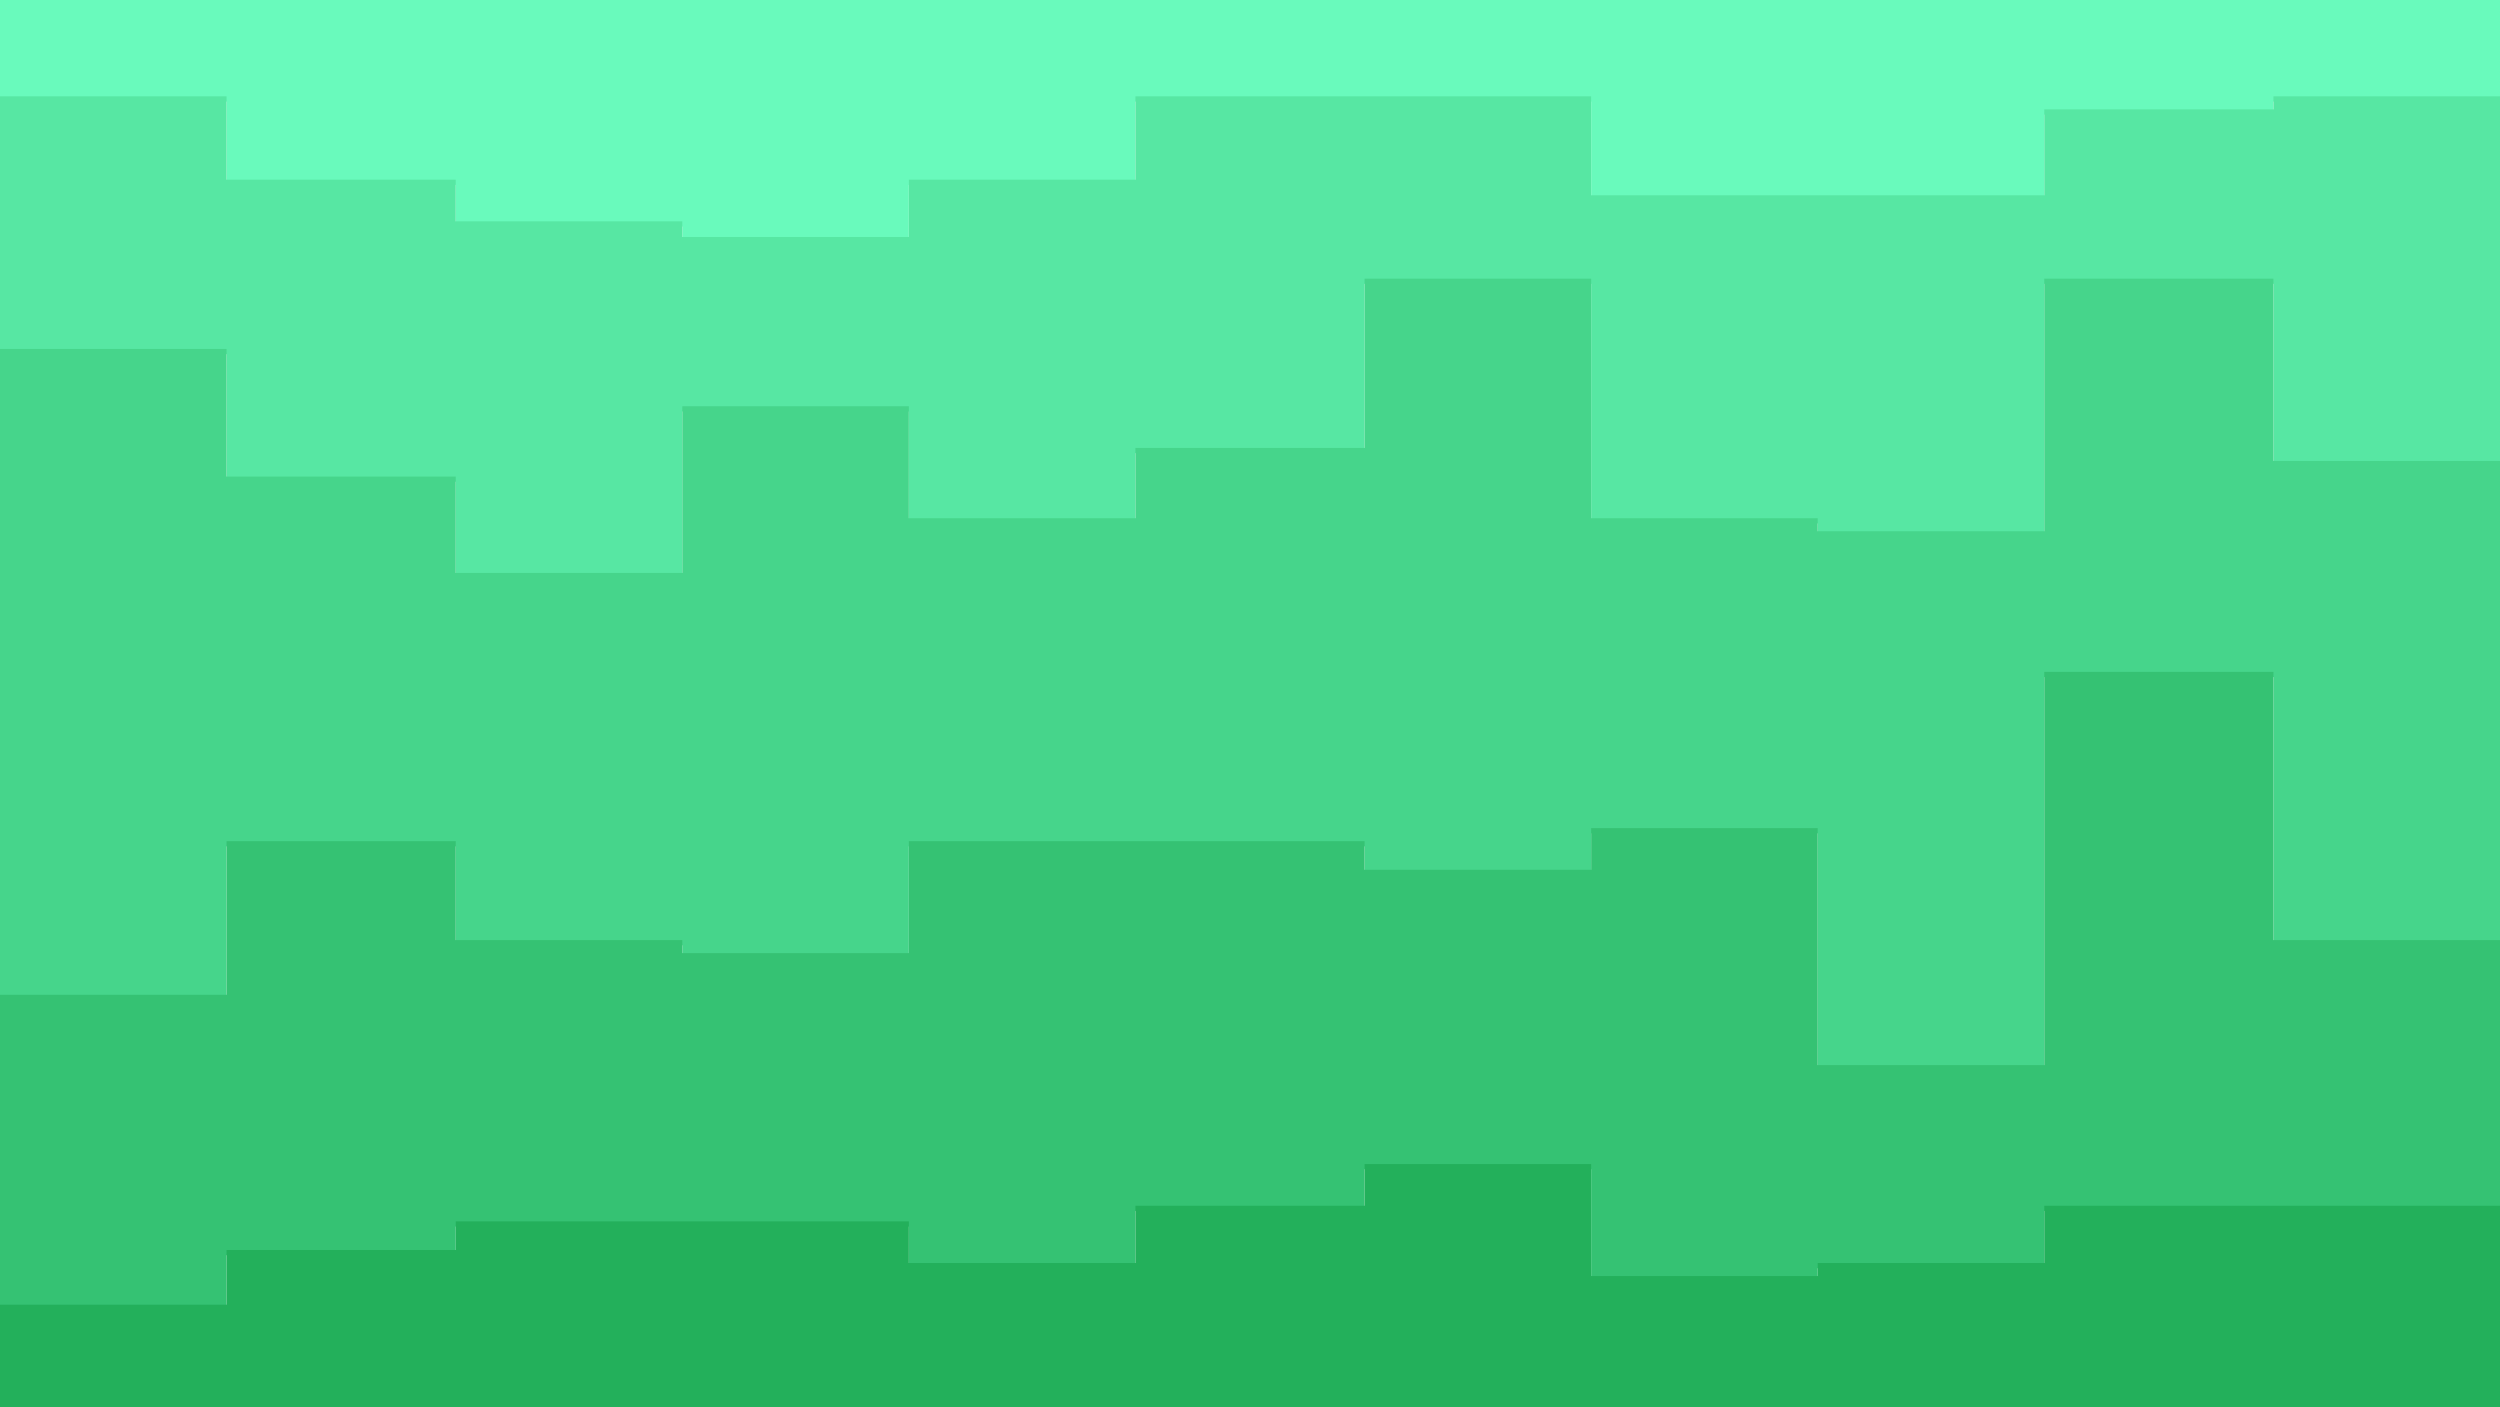
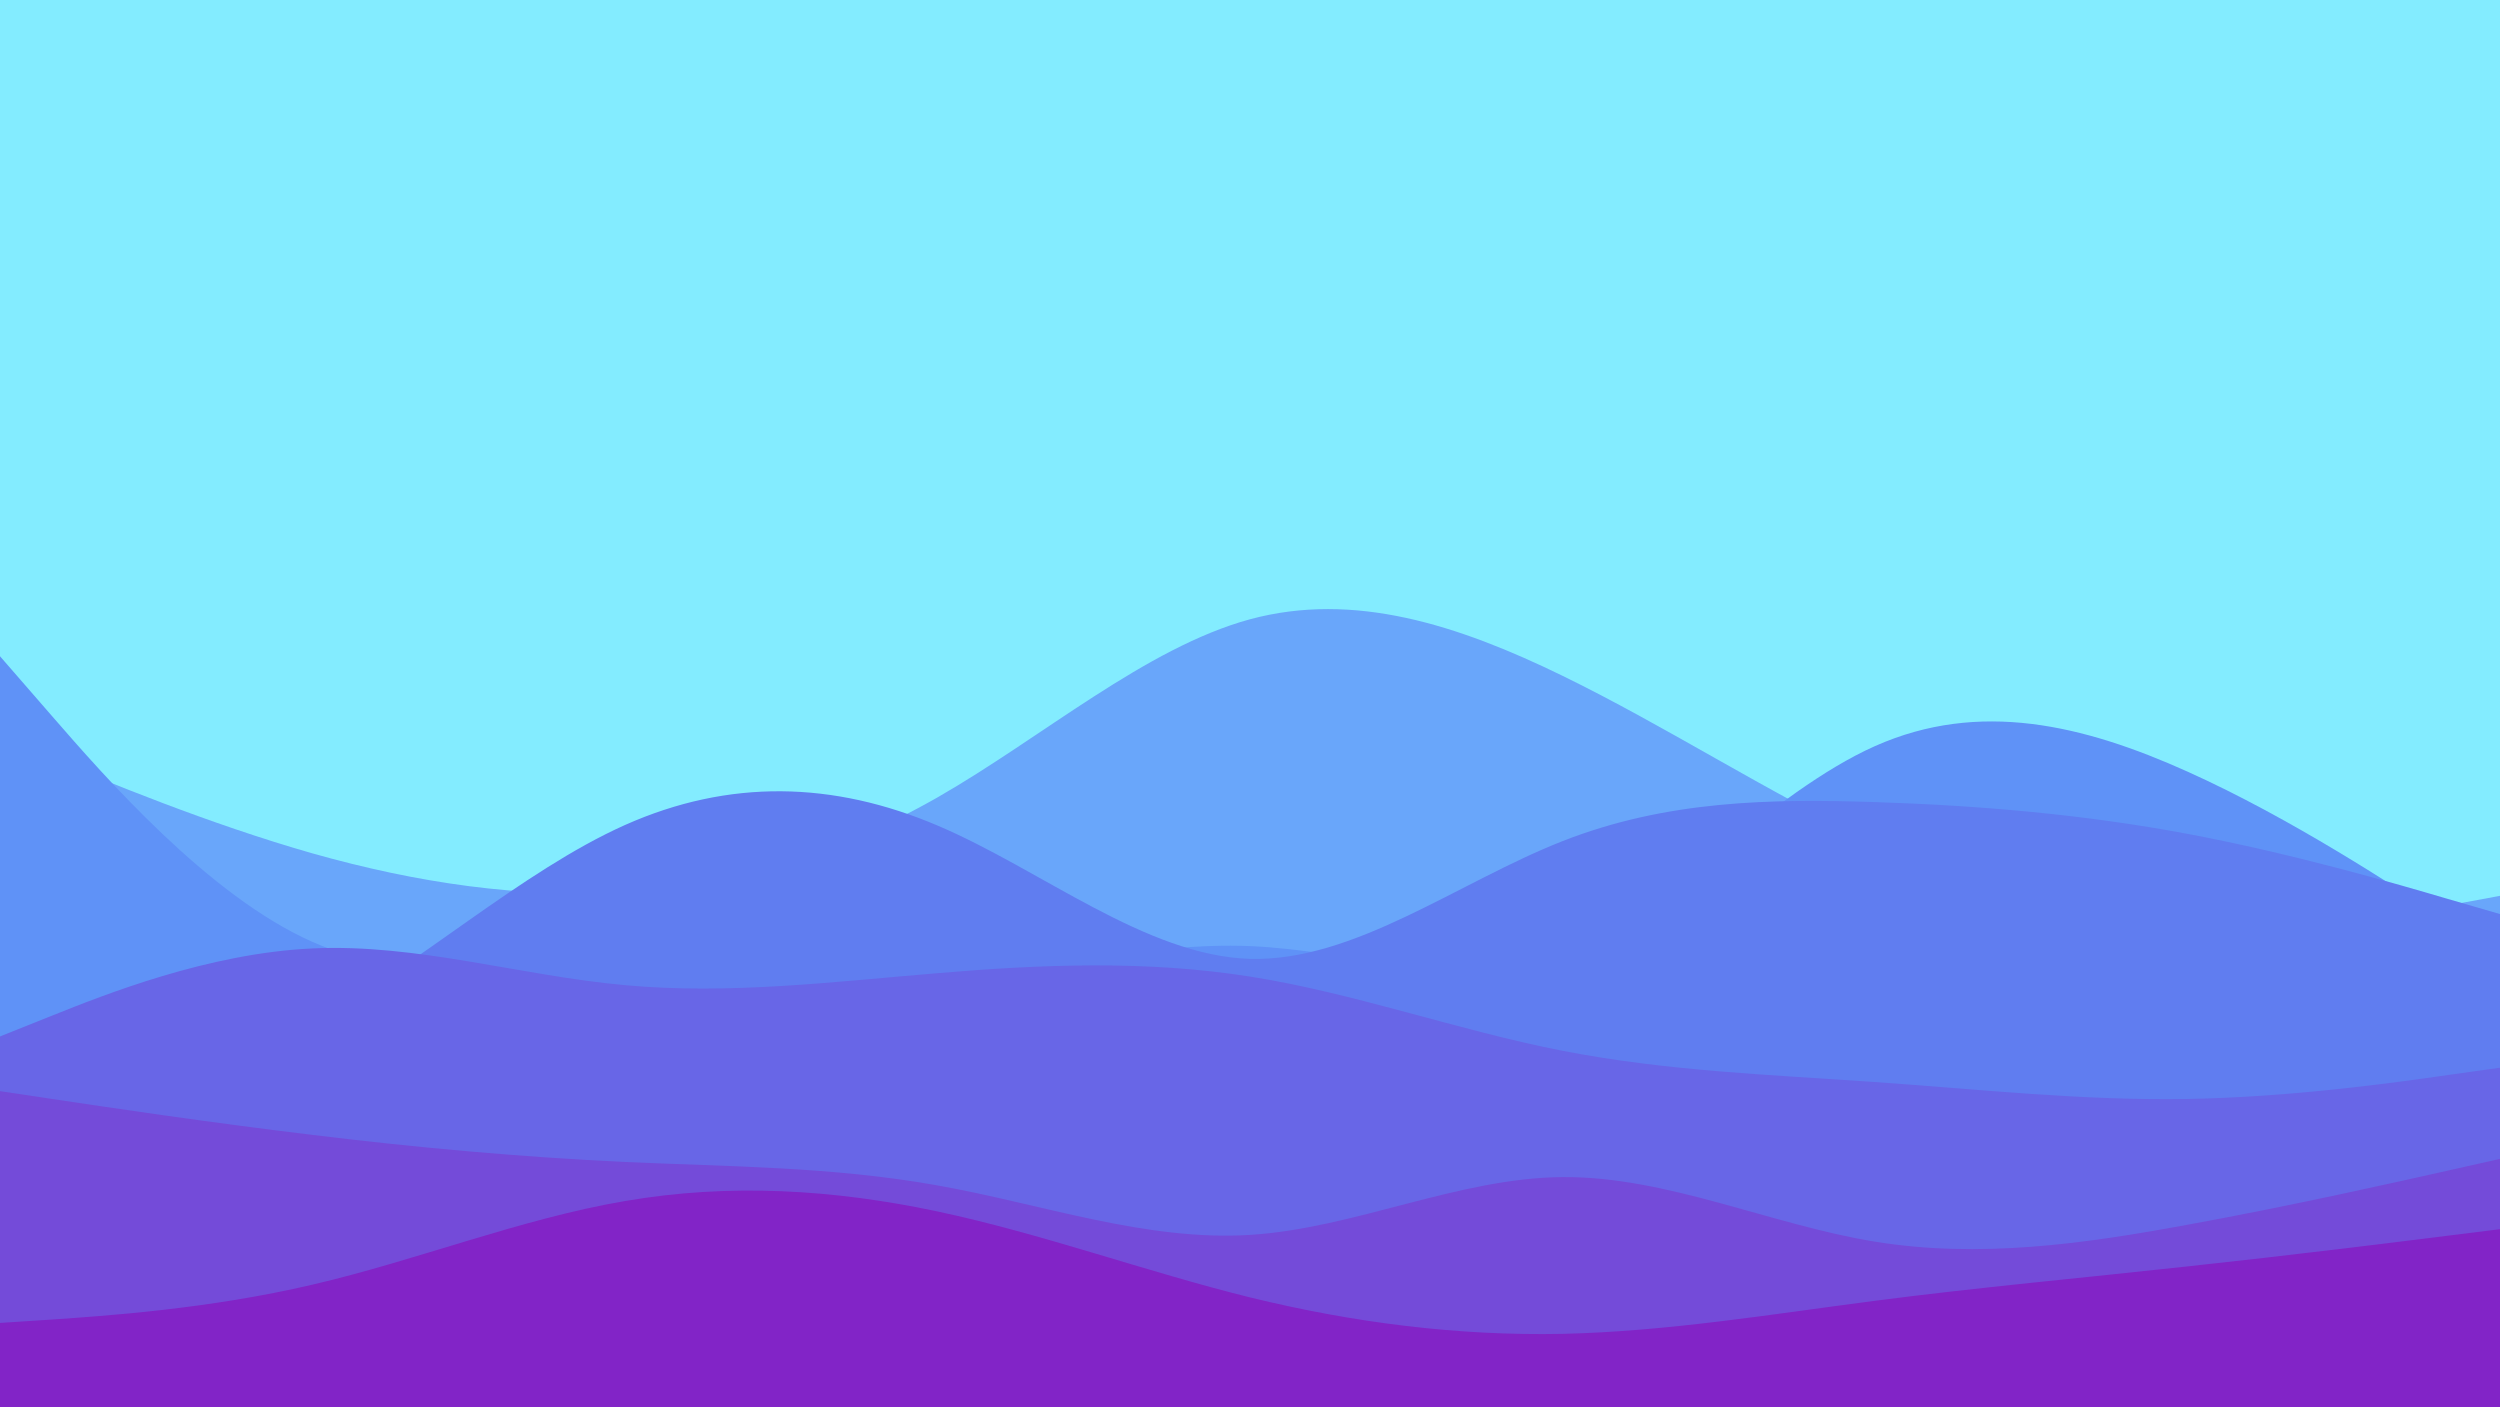
<svg xmlns="http://www.w3.org/2000/svg" id="visual" viewBox="0 0 960 540" width="960" height="540" version="1.1">
-   <path d="M0 39L87 39L87 71L175 71L175 87L262 87L262 93L349 93L349 71L436 71L436 39L524 39L524 39L611 39L611 77L698 77L698 77L785 77L785 44L873 44L873 39L960 39L960 71L960 0L960 0L873 0L873 0L785 0L785 0L698 0L698 0L611 0L611 0L524 0L524 0L436 0L436 0L349 0L349 0L262 0L262 0L175 0L175 0L87 0L87 0L0 0Z" fill="#69fabc" />
-   <path d="M0 136L87 136L87 185L175 185L175 222L262 222L262 158L349 158L349 201L436 201L436 174L524 174L524 109L611 109L611 201L698 201L698 206L785 206L785 109L873 109L873 179L960 179L960 120L960 69L960 37L873 37L873 42L785 42L785 75L698 75L698 75L611 75L611 37L524 37L524 37L436 37L436 69L349 69L349 91L262 91L262 85L175 85L175 69L87 69L87 37L0 37Z" fill="#57e7a3" />
-   <path d="M0 384L87 384L87 325L175 325L175 363L262 363L262 368L349 368L349 325L436 325L436 325L524 325L524 336L611 336L611 320L698 320L698 411L785 411L785 260L873 260L873 363L960 363L960 282L960 118L960 177L873 177L873 107L785 107L785 204L698 204L698 199L611 199L611 107L524 107L524 172L436 172L436 199L349 199L349 156L262 156L262 220L175 220L175 183L87 183L87 134L0 134Z" fill="#46d58b" />
-   <path d="M0 503L87 503L87 482L175 482L175 471L262 471L262 471L349 471L349 487L436 487L436 465L524 465L524 449L611 449L611 492L698 492L698 487L785 487L785 465L873 465L873 465L960 465L960 455L960 280L960 361L873 361L873 258L785 258L785 409L698 409L698 318L611 318L611 334L524 334L524 323L436 323L436 323L349 323L349 366L262 366L262 361L175 361L175 323L87 323L87 382L0 382Z" fill="#35c273" />
-   <path d="M0 541L87 541L87 541L175 541L175 541L262 541L262 541L349 541L349 541L436 541L436 541L524 541L524 541L611 541L611 541L698 541L698 541L785 541L785 541L873 541L873 541L960 541L960 541L960 453L960 463L873 463L873 463L785 463L785 485L698 485L698 490L611 490L611 447L524 447L524 463L436 463L436 485L349 485L349 469L262 469L262 469L175 469L175 480L87 480L87 501L0 501Z" fill="#23b05b" />
+   <rect x="0" y="0" width="960" height="540" fill="#83ecff" />
+   <path d="M0 283L20 291.3C40 299.7 80 316.3 120 327.7C160 339 200 345 240 342.5C280 340 320 329 360 306.2C400 283.3 440 248.7 480 237.8C520 227 560 240 600 259.5C640 279 680 305 720 323.8C760 342.7 800 354.3 840 356.5C880 358.7 920 351.3 940 347.7L960 344L960 541L940 541C920 541 880 541 840 541C800 541 760 541 720 541C680 541 640 541 600 541C560 541 520 541 480 541C440 541 400 541 360 541C320 541 280 541 240 541C200 541 160 541 120 541C80 541 40 541 20 541L0 541Z" fill="#69a6fa" />
+   <path d="M0 252L20 275C40 298 80 344 120 361.7C160 379.3 200 368.7 240 367.8C280 367 320 376 360 374.7C400 373.3 440 361.7 480 363.3C520 365 560 380 600 364.8C640 349.7 680 304.3 720 286.5C760 268.7 800 278.3 840 296.3C880 314.3 920 340.7 940 353.8L960 367L960 541L940 541C920 541 880 541 840 541C800 541 760 541 720 541C680 541 640 541 600 541C560 541 520 541 480 541C440 541 400 541 360 541C320 541 280 541 240 541C200 541 160 541 120 541C80 541 40 541 20 541L0 541Z" fill="#5f92f7" />
+   <path d="M0 426L20 423C40 420 80 414 120 392.7C160 371.3 200 334.7 240 316.8C280 299 320 300 360 317C400 334 440 367 480 368.2C520 369.3 560 338.7 600 323C640 307.3 680 306.7 720 308C760 309.3 800 312.7 840 320.2C880 327.7 920 339.3 940 345.2L960 351L960 541L940 541C920 541 880 541 840 541C800 541 760 541 720 541C680 541 640 541 600 541C560 541 520 541 480 541C440 541 400 541 360 541C320 541 280 541 240 541C200 541 160 541 120 541C80 541 40 541 20 541L0 541Z" fill="#607df0" />
+   <path d="M0 398L20 390C40 382 80 366 120 364.2C160 362.3 200 374.7 240 378.3C280 382 320 377 360 373.7C400 370.3 440 368.7 480 375C520 381.3 560 395.7 600 403.5C640 411.3 680 412.7 720 415.5C760 418.3 800 422.7 840 422C880 421.3 920 415.7 940 412.8L960 410L960 541L940 541C920 541 880 541 840 541C800 541 760 541 720 541C680 541 640 541 600 541C560 541 520 541 480 541C440 541 400 541 360 541C320 541 280 541 240 541C200 541 160 541 120 541C80 541 40 541 20 541L0 541Z" fill="#6866e7" />
+   <path d="M0 419L20 422C40 425 80 431 120 435.8C160 440.7 200 444.3 240 446.2C280 448 320 448 360 455.2C400 462.3 440 476.7 480 474.2C520 471.7 560 452.3 600 452C640 451.7 680 470.3 720 476.8C760 483.3 800 477.7 840 470.3C880 463 920 454 940 449.5L960 445L960 541L940 541C920 541 880 541 840 541C800 541 760 541 720 541C680 541 640 541 600 541C560 541 520 541 480 541C440 541 400 541 360 541C320 541 280 541 240 541C200 541 160 541 120 541C80 541 40 541 20 541L0 541Z" fill="#744bd9" />
+   <path d="M0 508L20 506.7C40 505.3 80 502.7 120 493.3C160 484 200 468 240 461.2C280 454.3 320 456.7 360 465.2C400 473.7 440 488.3 480 498.2C520 508 560 513 600 512.2C640 511.3 680 504.7 720 499.5C760 494.3 800 490.7 840 486.3C880 482 920 477 940 474.5L960 472L960 541L940 541C920 541 880 541 840 541C800 541 760 541 720 541C680 541 640 541 600 541C560 541 520 541 480 541C440 541 400 541 360 541C320 541 280 541 240 541C200 541 160 541 120 541C80 541 40 541 20 541L0 541Z" fill="#8224c7" />
</svg>
